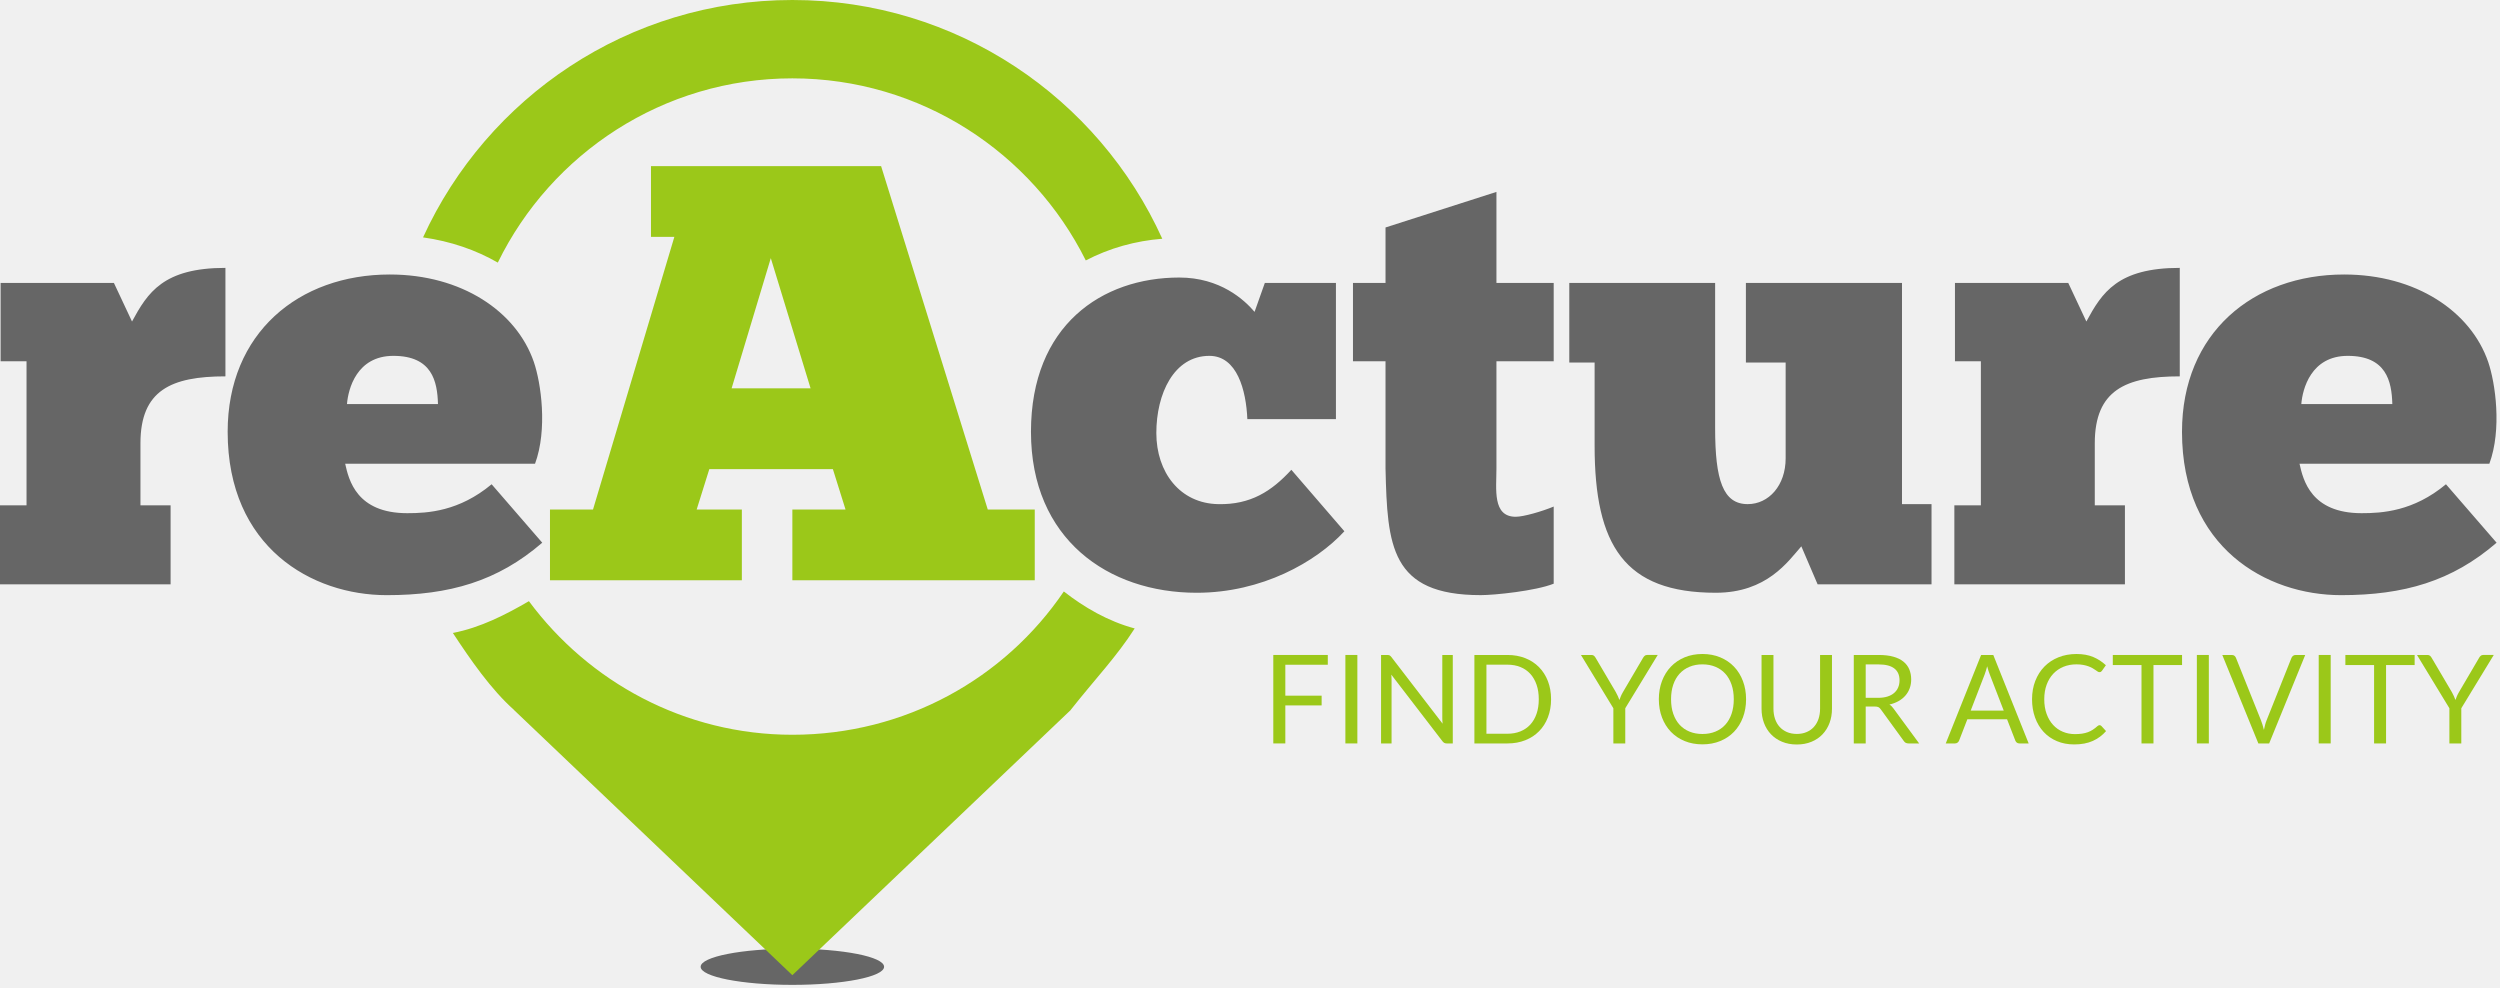
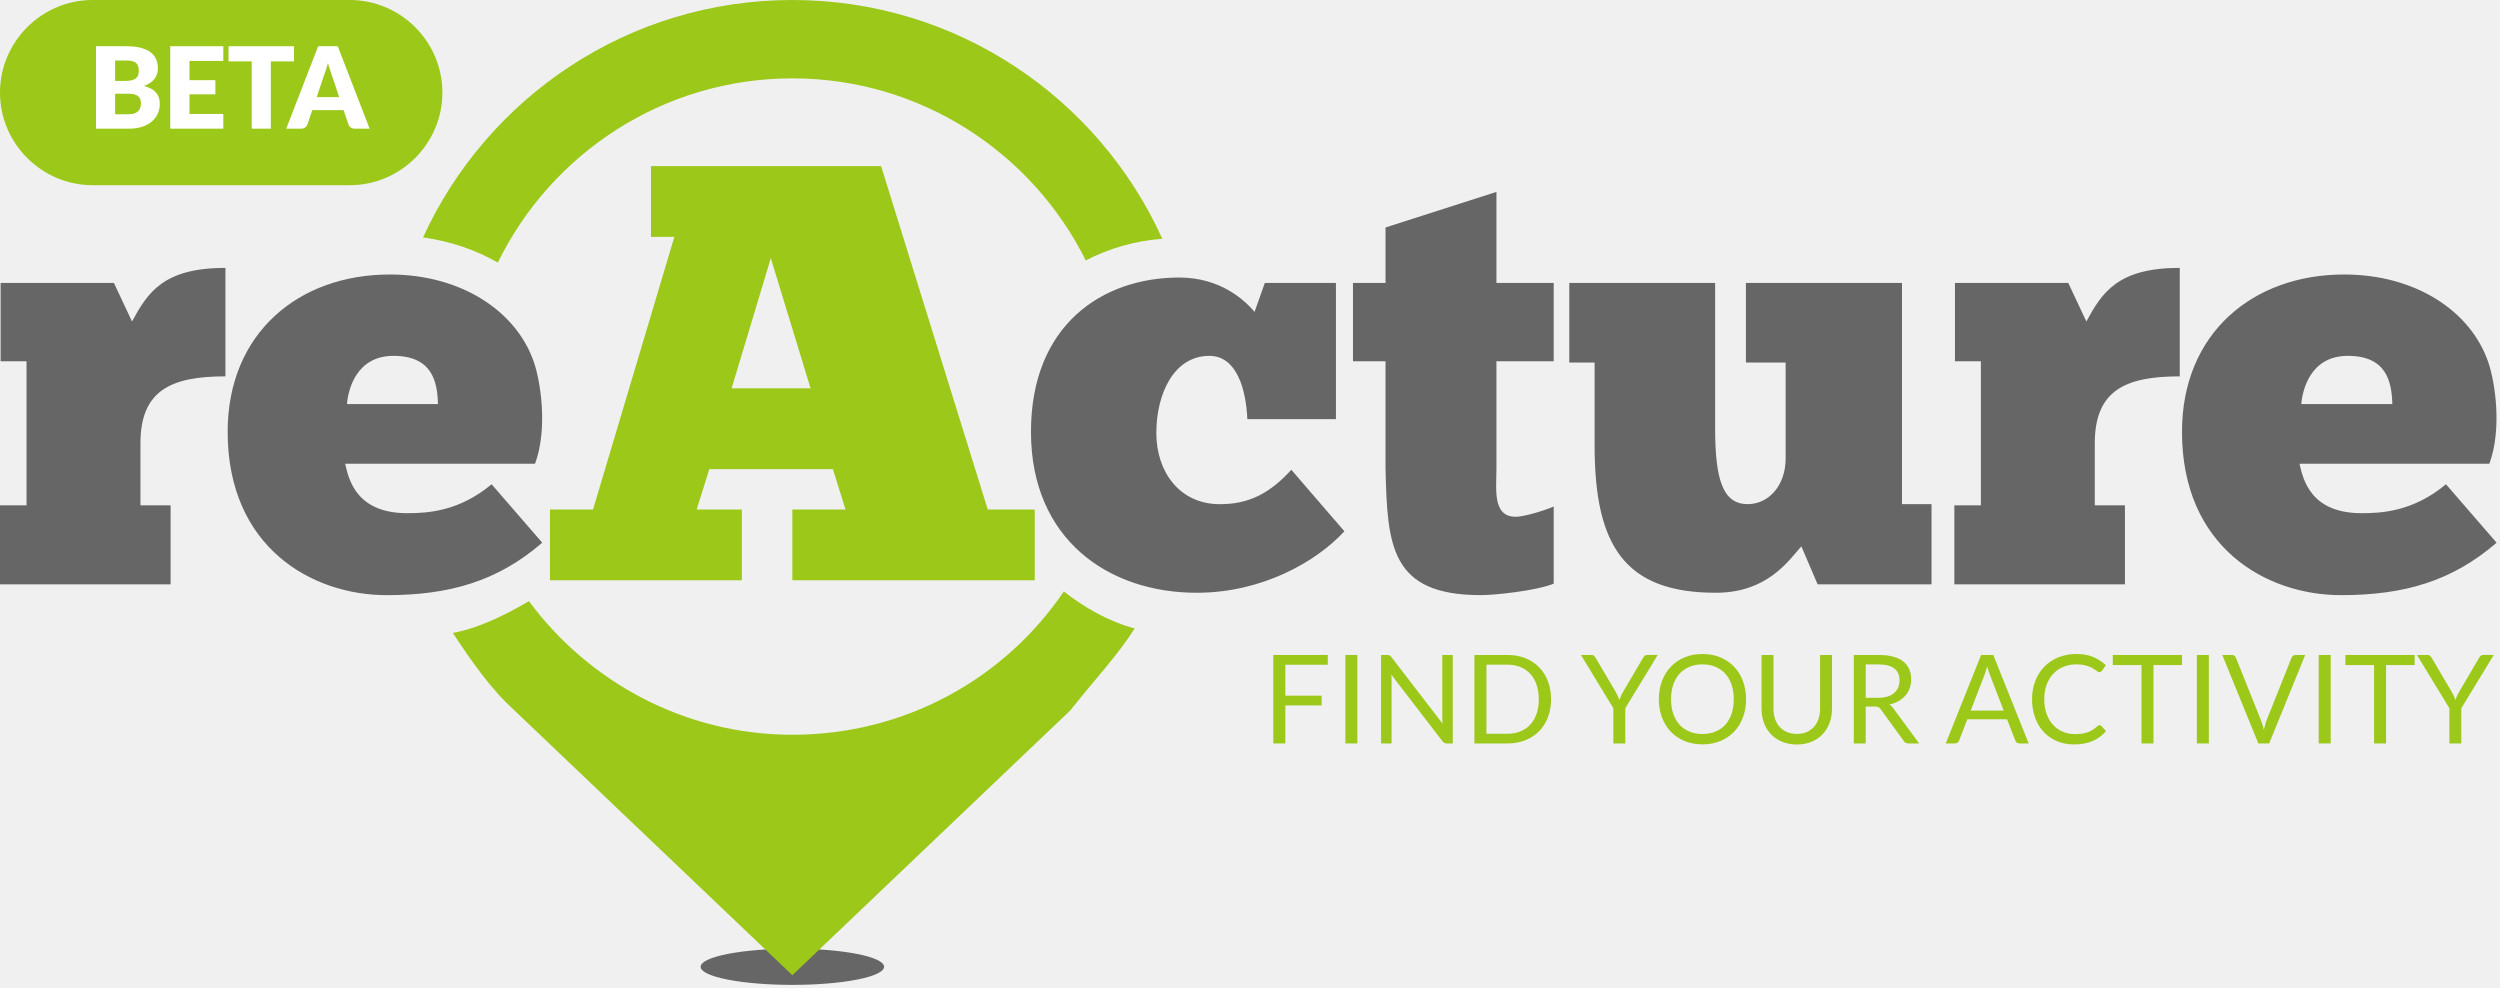
<svg xmlns="http://www.w3.org/2000/svg" version="1.1" id="Layer_1" x="0px" y="0px" width="243px" height="96px" viewBox="0 0 243 96" enable-background="new 0 0 243 96" xml:space="preserve">
  <g>
    <g>
      <ellipse fill="#666666" cx="77.018" cy="93.97" rx="8.915" ry="1.76" />
      <g>
        <path fill="#666666" d="M0,56.794V49.12h2.579V35.118H0.06v-7.616h11.013l1.759,3.749c1.521-2.812,3.046-5.213,9.08-5.213v10.544     c-5.271,0-8.26,1.348-8.26,6.503v6.035h2.93v7.675H0z M52.706,52.751c-4.336,3.749-9.02,5.098-15.115,5.098     c-7.263,0-15.463-4.629-15.463-15.877c0-9.609,6.912-15.291,15.759-15.291c6.97,0,12.301,3.574,14,8.494     c0.704,2.052,1.349,6.563,0.118,9.902H33.552c0.35,1.582,1.112,4.805,6.032,4.805c1.992,0,5.04-0.176,8.202-2.812L52.706,52.751z      M42.571,39.278c-0.058-2.228-0.584-4.689-4.334-4.689c-3.573,0-4.393,3.223-4.511,4.689H42.571z M121.242,40.742     c-0.117-2.812-0.997-6.153-3.689-6.153c-3.458,0-5.157,3.692-5.157,7.501c0,3.807,2.285,6.855,6.035,6.912     c3.104,0.061,5.155-1.23,7.088-3.338l5.155,5.975c-2.752,2.988-8.025,5.978-14.354,5.978c-8.611,0-16.11-5.216-16.11-15.644     c0-10.371,6.915-14.997,14.413-14.997c3.982,0,6.326,2.167,7.321,3.338l0.997-2.812h6.912v13.24H121.242z M134.673,27.501v-5.391     l10.781-3.457v8.847h5.566v7.616h-5.566v10.428c0,1.992-0.41,4.686,1.875,4.686c0.76,0,2.577-0.525,3.691-0.994v7.498     c-1.759,0.702-5.741,1.113-7.09,1.113c-8.789,0-9.08-4.805-9.258-12.303V35.118h-3.163v-7.616H134.673z M166.711,27.501v14.12     c0,5.038,0.765,7.38,3.165,7.38c2.051,0,3.689-1.814,3.689-4.451v-9.315h-3.864v-7.734h15.173v21.5h2.871v7.793h-11.074     l-1.581-3.691c-1.289,1.465-3.341,4.513-8.318,4.513c-8.847,0-11.776-4.571-11.776-14.295v-8.085h-2.461v-7.734H166.711z      M189.963,56.794V49.12h2.578V35.118h-2.519v-7.616h11.013l1.759,3.749c1.521-2.812,3.045-5.213,9.08-5.213v10.544     c-5.272,0-8.261,1.348-8.261,6.503v6.035h2.93v7.675H189.963z M242.669,52.751c-4.336,3.749-9.021,5.098-15.115,5.098     c-7.263,0-15.464-4.629-15.464-15.877c0-9.609,6.913-15.291,15.76-15.291c6.97,0,12.301,3.574,14,8.494     c0.704,2.052,1.348,6.563,0.115,9.902h-18.451c0.351,1.582,1.113,4.805,6.032,4.805c1.993,0,5.04-0.176,8.201-2.812     L242.669,52.751z M232.534,39.278c-0.059-2.228-0.585-4.689-4.334-4.689c-3.573,0-4.396,3.223-4.513,4.689H232.534z" />
      </g>
    </g>
    <g>
      <g>
        <path fill="#9BC819" d="M48.387,25.525c5.18-10.593,16.066-17.909,28.629-17.909c12.481,0,23.302,7.22,28.523,17.699     c2.297-1.203,4.841-1.905,7.434-2.109C106.776,9.524,93.012,0,77.017,0C61.073,0,47.346,9.463,41.12,23.074     C43.798,23.45,46.256,24.295,48.387,25.525z" />
        <path fill="#9BC819" d="M110.292,61.085c-2.6-0.698-4.922-2.056-6.888-3.595c-5.731,8.459-15.421,13.929-26.388,13.929     c-10.483,0-19.798-5.146-25.605-12.986c-2.247,1.306-4.687,2.566-7.392,3.091C45.721,64.114,47.712,67,49.958,69h-0.01     l27.068,25.789L104.088,69h-0.013C106.442,66,108.533,63.838,110.292,61.085z" />
      </g>
      <path fill="#9BC819" d="M77.017,56.4v-6.871h5.17l-1.23-3.927H68.944l-1.229,3.927h4.393V56.4h-18.65v-6.871h4.182l7.908-26.506    h-2.273v-6.874h22.369l10.368,33.38h4.566V56.4H77.017z M78.789,37.748l-3.867-12.656l-3.81,12.656H78.789z" />
      <g>
        <path fill="#9BC819" d="M129.062,63.664v0.949h-4.128v3.006h3.528v0.947h-3.528v3.696h-1.17v-8.599H129.062z" />
        <path fill="#9BC819" d="M131.936,72.262h-1.164v-8.599h1.164V72.262z" />
        <path fill="#9BC819" d="M135.07,63.703c0.05,0.027,0.107,0.08,0.171,0.16l4.98,6.479c-0.013-0.104-0.021-0.205-0.024-0.304     c-0.004-0.098-0.006-0.192-0.006-0.284v-6.091h1.02v8.599h-0.588c-0.092,0-0.169-0.017-0.23-0.048     c-0.062-0.032-0.123-0.086-0.184-0.162l-4.974-6.475c0.008,0.101,0.014,0.199,0.018,0.295s0.007,0.184,0.007,0.264v6.126h-1.021     v-8.599h0.6C134.943,63.664,135.021,63.677,135.07,63.703z" />
        <path fill="#9BC819" d="M150.764,67.966c0,0.645-0.103,1.23-0.306,1.758c-0.204,0.528-0.492,0.98-0.864,1.355     c-0.372,0.377-0.818,0.668-1.338,0.873c-0.521,0.207-1.097,0.31-1.729,0.31h-3.216v-8.599h3.216c0.632,0,1.208,0.104,1.729,0.31     c0.52,0.206,0.966,0.498,1.338,0.876s0.66,0.831,0.864,1.359C150.661,66.736,150.764,67.322,150.764,67.966z M149.569,67.966     c0-0.528-0.071-1-0.216-1.416c-0.144-0.416-0.348-0.768-0.612-1.057c-0.264-0.287-0.584-0.508-0.96-0.66     c-0.376-0.151-0.794-0.227-1.254-0.227h-2.046v6.713h2.046c0.46,0,0.878-0.076,1.254-0.228s0.696-0.371,0.96-0.657     c0.265-0.285,0.469-0.637,0.612-1.053C149.498,68.966,149.569,68.494,149.569,67.966z" />
        <path fill="#9BC819" d="M157.976,68.842v3.42h-1.158v-3.42l-3.15-5.179h1.021c0.104,0,0.186,0.027,0.246,0.078     c0.06,0.053,0.111,0.117,0.155,0.192l1.969,3.343c0.079,0.14,0.146,0.271,0.2,0.396c0.055,0.124,0.104,0.245,0.147,0.366     c0.044-0.125,0.092-0.248,0.144-0.373c0.053-0.123,0.118-0.254,0.198-0.389l1.962-3.343c0.036-0.063,0.085-0.125,0.147-0.183     c0.062-0.059,0.143-0.088,0.243-0.088h1.031L157.976,68.842z" />
        <path fill="#9BC819" d="M169.718,67.966c0,0.645-0.103,1.234-0.307,1.773c-0.204,0.537-0.491,1-0.863,1.389     c-0.372,0.388-0.819,0.689-1.342,0.902c-0.521,0.215-1.099,0.321-1.73,0.321s-1.208-0.106-1.729-0.321     c-0.52-0.213-0.966-0.515-1.338-0.902c-0.372-0.389-0.66-0.852-0.863-1.389c-0.204-0.539-0.307-1.129-0.307-1.773     s0.103-1.234,0.307-1.773c0.203-0.537,0.491-1.002,0.863-1.392s0.818-0.692,1.338-0.909c0.521-0.216,1.097-0.324,1.729-0.324     s1.209,0.108,1.73,0.324c0.522,0.217,0.97,0.52,1.342,0.909s0.659,0.854,0.863,1.392     C169.615,66.732,169.718,67.322,169.718,67.966z M168.523,67.966c0-0.528-0.072-1.002-0.216-1.422     c-0.145-0.42-0.348-0.775-0.612-1.065c-0.264-0.29-0.584-0.513-0.96-0.669s-0.796-0.234-1.26-0.234     c-0.46,0-0.878,0.078-1.254,0.234s-0.697,0.379-0.963,0.669c-0.267,0.29-0.472,0.646-0.615,1.065     c-0.145,0.42-0.216,0.894-0.216,1.422c0,0.527,0.071,1.001,0.216,1.419c0.144,0.418,0.349,0.772,0.615,1.062     c0.266,0.291,0.587,0.513,0.963,0.666c0.376,0.154,0.794,0.231,1.254,0.231c0.464,0,0.884-0.077,1.26-0.231     c0.376-0.153,0.696-0.375,0.96-0.666c0.265-0.289,0.468-0.644,0.612-1.062C168.451,68.967,168.523,68.494,168.523,67.966z" />
        <path fill="#9BC819" d="M174.649,71.338c0.356,0,0.674-0.06,0.954-0.181c0.28-0.119,0.518-0.287,0.711-0.504     c0.194-0.216,0.342-0.474,0.444-0.773c0.102-0.301,0.153-0.631,0.153-0.99v-5.227h1.157v5.227c0,0.496-0.079,0.956-0.236,1.38     c-0.158,0.425-0.385,0.791-0.679,1.101c-0.294,0.311-0.652,0.554-1.076,0.729c-0.425,0.177-0.9,0.265-1.429,0.265     c-0.527,0-1.004-0.088-1.428-0.265c-0.424-0.176-0.784-0.419-1.08-0.729c-0.296-0.31-0.523-0.676-0.681-1.101     c-0.158-0.424-0.237-0.884-0.237-1.38v-5.227h1.158v5.221c0,0.359,0.051,0.689,0.153,0.99c0.102,0.3,0.249,0.558,0.443,0.773     c0.194,0.217,0.433,0.385,0.714,0.508C173.975,71.277,174.294,71.338,174.649,71.338z" />
        <path fill="#9BC819" d="M181.346,68.674v3.588h-1.158v-8.599h2.43c0.544,0,1.015,0.056,1.41,0.166     c0.396,0.109,0.723,0.269,0.981,0.477c0.258,0.208,0.448,0.459,0.572,0.753s0.187,0.623,0.187,0.987     c0,0.304-0.048,0.588-0.145,0.852c-0.096,0.264-0.234,0.502-0.417,0.711c-0.182,0.211-0.403,0.389-0.666,0.537     c-0.262,0.148-0.559,0.26-0.891,0.336c0.144,0.084,0.272,0.207,0.384,0.366l2.508,3.414h-1.031c-0.212,0-0.368-0.082-0.469-0.246     l-2.231-3.071c-0.068-0.097-0.143-0.166-0.222-0.207c-0.08-0.043-0.2-0.063-0.36-0.063H181.346z M181.346,67.828h1.218     c0.34,0,0.639-0.041,0.896-0.123c0.259-0.082,0.475-0.197,0.648-0.348s0.305-0.328,0.393-0.537     c0.089-0.207,0.133-0.438,0.133-0.689c0-0.512-0.169-0.898-0.508-1.158c-0.338-0.26-0.841-0.391-1.509-0.391h-1.271V67.828z" />
        <path fill="#9BC819" d="M197.186,72.262h-0.9c-0.104,0-0.188-0.026-0.252-0.078c-0.063-0.052-0.112-0.118-0.144-0.198     l-0.805-2.076h-3.857l-0.804,2.076c-0.028,0.072-0.076,0.137-0.145,0.192s-0.152,0.084-0.252,0.084h-0.9l3.438-8.599h1.182     L197.186,72.262z M191.552,69.07h3.21l-1.351-3.498c-0.088-0.215-0.174-0.485-0.258-0.81c-0.044,0.164-0.087,0.315-0.129,0.453     s-0.083,0.259-0.123,0.362L191.552,69.07z" />
        <path fill="#9BC819" d="M204.078,70.486c0.064,0,0.122,0.026,0.175,0.078l0.456,0.498c-0.353,0.408-0.779,0.727-1.281,0.954     s-1.107,0.343-1.815,0.343c-0.62,0-1.182-0.107-1.686-0.322c-0.504-0.213-0.935-0.514-1.29-0.899     c-0.356-0.386-0.632-0.849-0.828-1.39c-0.196-0.539-0.294-1.133-0.294-1.781s0.104-1.242,0.315-1.782     c0.21-0.54,0.505-1.004,0.885-1.392c0.38-0.389,0.835-0.689,1.365-0.903c0.529-0.214,1.114-0.321,1.755-0.321     c0.632,0,1.177,0.099,1.635,0.295c0.458,0.195,0.865,0.461,1.221,0.797l-0.378,0.535c-0.028,0.039-0.06,0.072-0.096,0.098     c-0.036,0.027-0.088,0.039-0.156,0.039c-0.052,0-0.107-0.018-0.165-0.057c-0.058-0.037-0.127-0.084-0.207-0.141     s-0.174-0.116-0.282-0.18c-0.107-0.064-0.235-0.125-0.384-0.18c-0.147-0.057-0.32-0.104-0.516-0.142     c-0.196-0.038-0.422-0.058-0.679-0.058c-0.46,0-0.881,0.08-1.263,0.237c-0.382,0.158-0.711,0.384-0.987,0.675     c-0.275,0.293-0.49,0.648-0.645,1.068s-0.231,0.891-0.231,1.41c0,0.536,0.077,1.014,0.231,1.434s0.364,0.775,0.63,1.065     s0.581,0.511,0.945,0.663c0.363,0.152,0.756,0.229,1.176,0.229c0.256,0,0.486-0.016,0.69-0.046     c0.203-0.03,0.393-0.077,0.566-0.141s0.336-0.146,0.486-0.243c0.149-0.098,0.301-0.215,0.453-0.352     C203.948,70.516,204.015,70.486,204.078,70.486z" />
        <path fill="#9BC819" d="M212.096,63.664v0.979h-2.778v7.62h-1.164v-7.62h-2.79v-0.979H212.096z" />
        <path fill="#9BC819" d="M214.699,72.262h-1.164v-8.599h1.164V72.262z" />
        <path fill="#9BC819" d="M216.007,63.664h0.93c0.104,0,0.188,0.027,0.253,0.078c0.063,0.053,0.111,0.119,0.144,0.199l2.43,6.065     c0.057,0.136,0.107,0.284,0.153,0.444s0.091,0.326,0.135,0.498c0.036-0.172,0.075-0.338,0.117-0.498s0.091-0.309,0.147-0.444     l2.418-6.065c0.027-0.068,0.075-0.132,0.144-0.189c0.068-0.059,0.152-0.088,0.252-0.088h0.937l-3.505,8.599h-1.05L216.007,63.664     z" />
        <path fill="#9BC819" d="M226.543,72.262h-1.164v-8.599h1.164V72.262z" />
        <path fill="#9BC819" d="M234.703,63.664v0.979h-2.778v7.62h-1.164v-7.62h-2.79v-0.979H234.703z" />
        <path fill="#9BC819" d="M239.239,68.842v3.42h-1.158v-3.42l-3.15-5.179h1.021c0.104,0,0.186,0.027,0.246,0.078     c0.06,0.053,0.111,0.117,0.155,0.192l1.969,3.343c0.079,0.14,0.146,0.271,0.2,0.396c0.055,0.124,0.104,0.245,0.147,0.366     c0.044-0.125,0.092-0.248,0.144-0.373c0.053-0.123,0.118-0.254,0.198-0.389l1.962-3.343c0.036-0.063,0.085-0.125,0.147-0.183     c0.062-0.059,0.143-0.088,0.243-0.088h1.031L239.239,68.842z" />
      </g>
    </g>
  </g>
+   <g>
+     <g>
+       <path fill="#9BC819" d="M43,9c0,4.95-4.05,9-9,9H9c-4.95,0-9-4.05-9-9l0,0c0-4.95,4.05-9,9-9h25C38.95,0,43,4.05,43,9L43,9z" />
+     </g>
+     <g>
+       <path fill="#FFFFFF" d="M9.331,12.507V4.493h2.948c0.554,0,1.025,0.052,1.414,0.154s0.706,0.248,0.952,0.435    s0.424,0.414,0.536,0.682c0.112,0.268,0.167,0.567,0.167,0.896c0,0.18-0.025,0.353-0.077,0.52s-0.132,0.324-0.242,0.47    s-0.251,0.28-0.423,0.399s-0.379,0.223-0.622,0.311c0.528,0.128,0.918,0.336,1.171,0.624c0.253,0.288,0.379,0.657,0.379,1.108    c0,0.341-0.066,0.658-0.198,0.952s-0.326,0.549-0.58,0.767c-0.255,0.218-0.569,0.389-0.943,0.512    c-0.374,0.123-0.801,0.184-1.282,0.184H9.331z M11.19,7.865h0.968c0.206,0,0.391-0.015,0.556-0.044s0.305-0.081,0.421-0.154    c0.115-0.073,0.204-0.174,0.264-0.303c0.061-0.128,0.091-0.29,0.091-0.484c0-0.19-0.024-0.349-0.071-0.476    c-0.048-0.126-0.121-0.229-0.22-0.306c-0.099-0.077-0.225-0.132-0.376-0.165c-0.152-0.033-0.333-0.05-0.542-0.05H11.19V7.865z     M11.19,9.108v1.997h1.309c0.246,0,0.446-0.031,0.602-0.094c0.156-0.062,0.278-0.143,0.366-0.242    c0.088-0.099,0.148-0.211,0.182-0.336c0.033-0.125,0.049-0.251,0.049-0.379c0-0.146-0.019-0.278-0.058-0.396    c-0.039-0.117-0.104-0.216-0.198-0.297c-0.094-0.081-0.217-0.143-0.372-0.187c-0.154-0.044-0.348-0.066-0.583-0.066H11.19z" />
+       <path fill="#FFFFFF" d="M21.706,4.493v1.43h-3.289v1.87h2.519v1.375h-2.519v1.908h3.289v1.43h-5.159V4.493H21.706z" />
+       <path fill="#FFFFFF" d="M28.581,4.493v1.474h-2.255v6.54h-1.859v-6.54h-2.255V4.493H28.581z" />
+       <path fill="#FFFFFF" d="M35.929,12.507h-1.441c-0.161,0-0.294-0.038-0.398-0.113s-0.177-0.171-0.217-0.289l-0.473-1.397h-3.047    l-0.473,1.397c-0.037,0.103-0.108,0.195-0.214,0.278s-0.236,0.124-0.391,0.124h-1.452l3.102-8.014h1.903L35.929,12.507z     M30.781,9.443h2.189l-0.737-2.194c-0.047-0.14-0.104-0.304-0.167-0.493C32,6.568,31.938,6.363,31.875,6.144    c-0.059,0.224-0.119,0.431-0.182,0.621c-0.062,0.191-0.121,0.356-0.176,0.495L30.781,9.443z" />
+     </g>
+   </g>
</svg>
